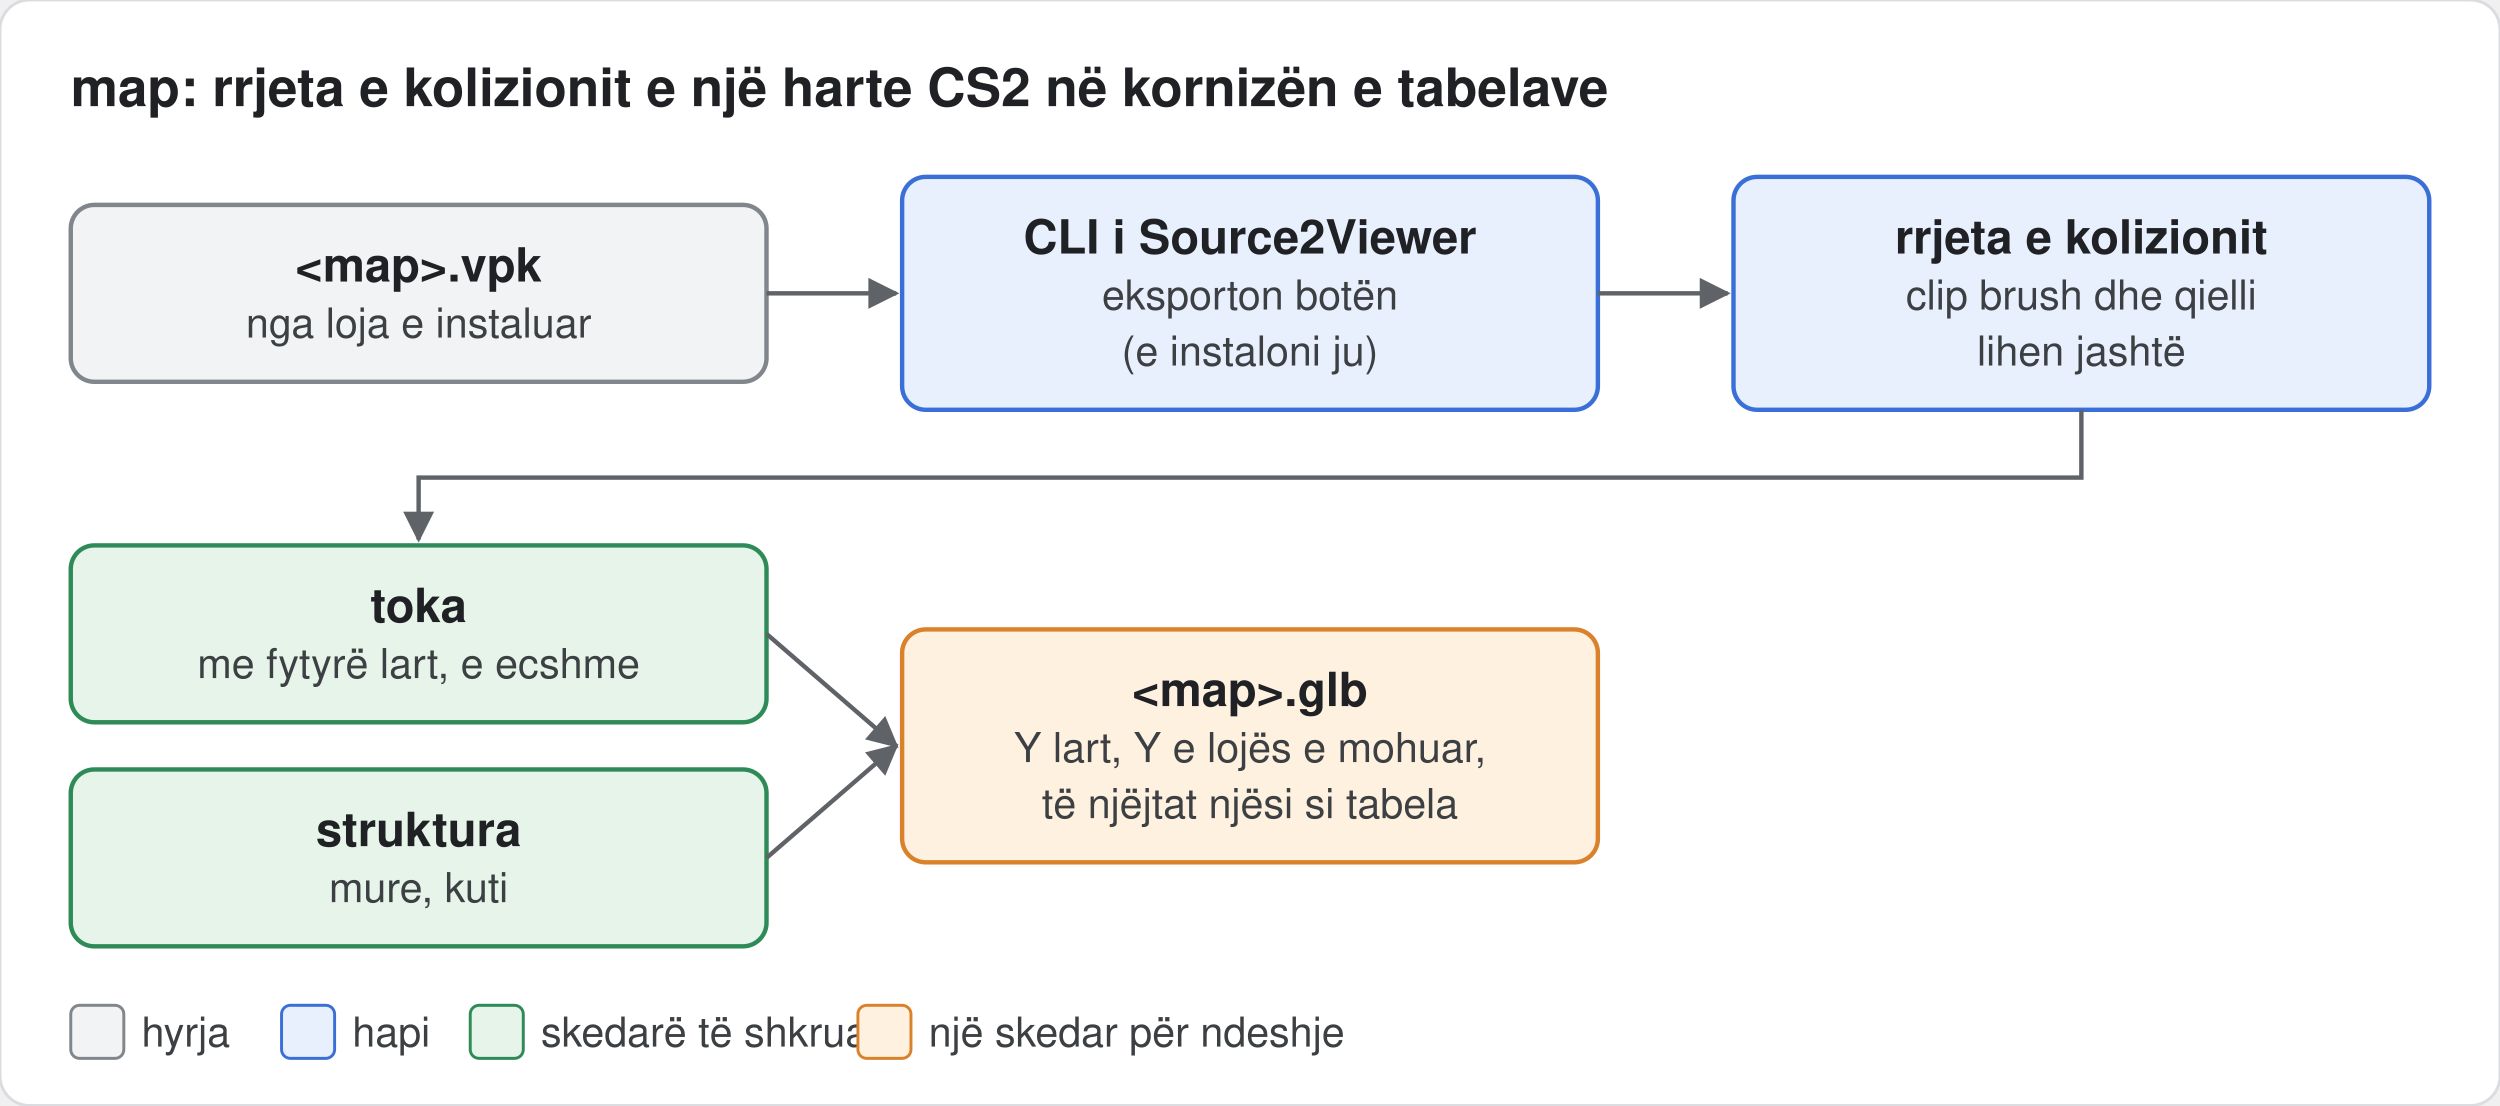
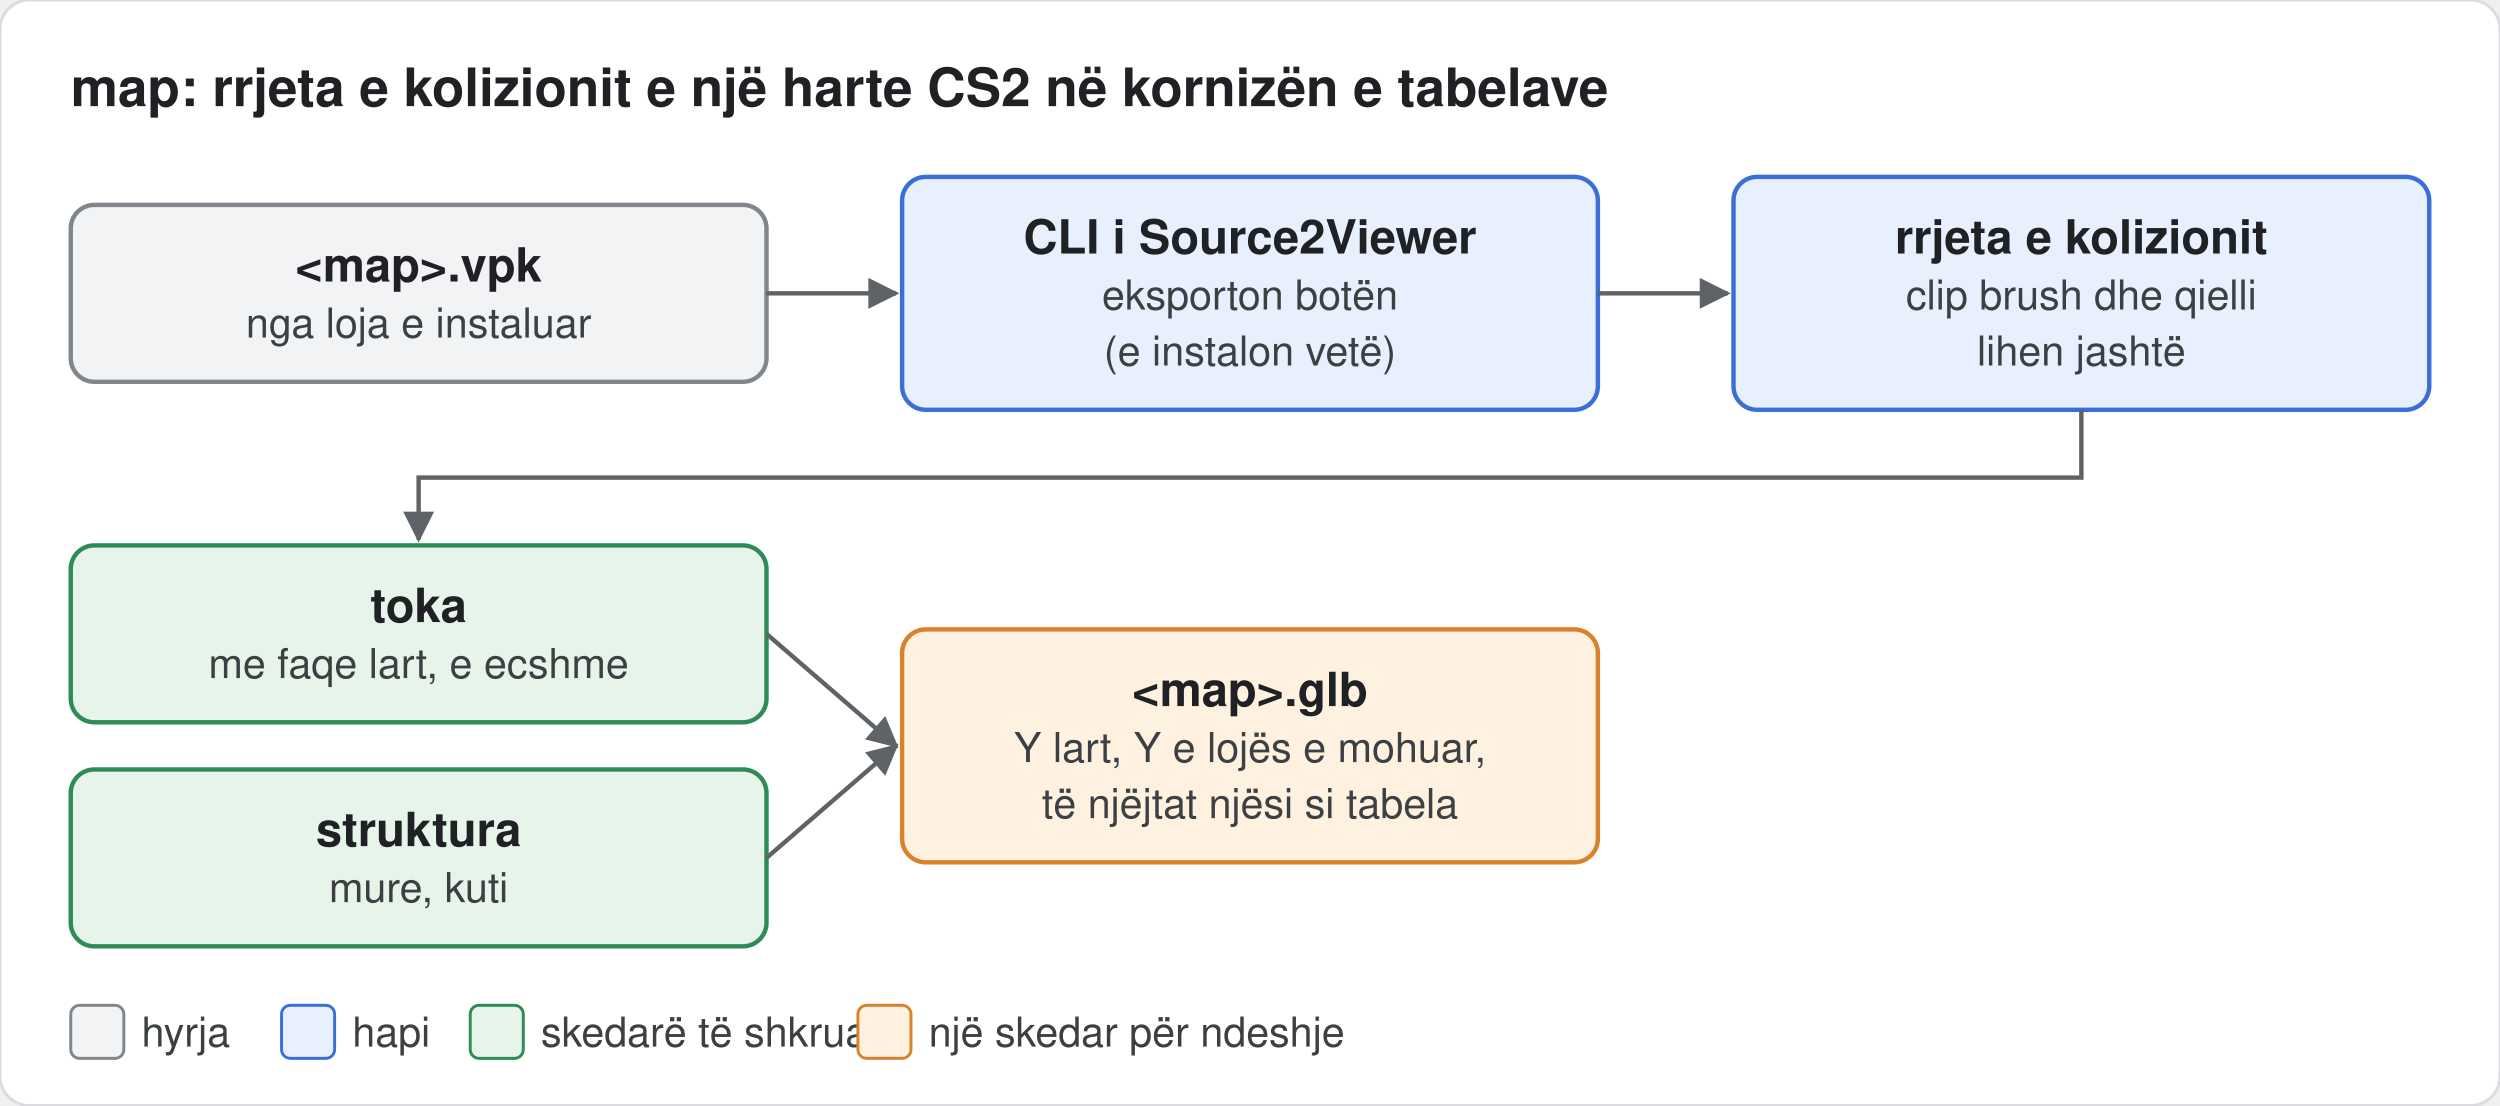
<svg xmlns="http://www.w3.org/2000/svg" width="848" height="375" viewBox="0 0 848 375" font-family="Segoe UI,Helvetica,Arial,sans-serif" role="img" aria-label="map: a CS2 map's collision mesh into the tables' frame">
  <defs>
    <marker id="a" viewBox="0 0 10 10" refX="9" refY="5" markerWidth="7" markerHeight="7" orient="auto">
      <path d="M0,0 L10,5 L0,10 z" fill="#5f6368" />
    </marker>
  </defs>
  <rect width="848" height="375" rx="10" fill="#ffffff" stroke="#dadce0" />
  <text x="24" y="36" font-size="18" font-weight="600" fill="#202124">map: rrjeta e kolizionit e një harte CS2 në kornizën e tabelave</text>
  <rect x="24" y="69.5" width="236" height="60" rx="8" fill="#f1f3f4" stroke="#80868b" stroke-width="1.5" />
  <text x="142.0" y="95.5" text-anchor="middle" font-weight="600" font-size="16" fill="#202124">&lt;map&gt;.vpk</text>
  <text x="142.0" y="114.5" text-anchor="middle" font-size="14" fill="#3c4043">nga loja e instaluar</text>
  <rect x="306" y="60.0" width="236" height="79" rx="8" fill="#e8f0fe" stroke="#3b6fd8" stroke-width="1.5" />
  <text x="424.0" y="86.0" text-anchor="middle" font-weight="600" font-size="16" fill="#202124">CLI i Source2Viewer</text>
  <text x="424.0" y="105.0" text-anchor="middle" font-size="14" fill="#3c4043">eksporton botën</text>
-   <text x="424.0" y="124.0" text-anchor="middle" font-size="14" fill="#3c4043">(e instaloni ju)</text>
+   <text x="424.0" y="124.0" text-anchor="middle" font-size="14" fill="#3c4043">(e instalon vetë)</text>
  <rect x="588" y="60.0" width="236" height="79" rx="8" fill="#e8f0fe" stroke="#3b6fd8" stroke-width="1.5" />
  <text x="706.0" y="86.0" text-anchor="middle" font-weight="600" font-size="16" fill="#202124">rrjeta e kolizionit</text>
  <text x="706.0" y="105.0" text-anchor="middle" font-size="14" fill="#3c4043">clip brush dhe qielli</text>
  <text x="706.0" y="124.0" text-anchor="middle" font-size="14" fill="#3c4043">lihen jashtë</text>
  <line x1="260" y1="99.5" x2="304" y2="99.5" stroke="#5f6368" stroke-width="1.5" marker-end="url(#a)" />
  <line x1="542" y1="99.5" x2="586" y2="99.5" stroke="#5f6368" stroke-width="1.5" marker-end="url(#a)" />
  <path d="M706.0,139.0 V162.0 H142.0 V183.0" fill="none" stroke="#5f6368" stroke-width="1.5" marker-end="url(#a)" />
  <rect x="24" y="185.0" width="236" height="60" rx="8" fill="#e6f4ea" stroke="#2e8b57" stroke-width="1.5" />
  <text x="142.0" y="211.0" text-anchor="middle" font-weight="600" font-size="16" fill="#202124">toka</text>
-   <text x="142.0" y="230.0" text-anchor="middle" font-size="14" fill="#3c4043">me fytyrë lart, e ecshme</text>
+   <text x="142.0" y="230.0" text-anchor="middle" font-size="14" fill="#3c4043">me faqe lart, e ecshme</text>
  <rect x="24" y="261.0" width="236" height="60" rx="8" fill="#e6f4ea" stroke="#2e8b57" stroke-width="1.5" />
  <text x="142.0" y="287.0" text-anchor="middle" font-weight="600" font-size="16" fill="#202124">struktura</text>
  <text x="142.0" y="306.0" text-anchor="middle" font-size="14" fill="#3c4043">mure, kuti</text>
  <rect x="306" y="213.5" width="236" height="79" rx="8" fill="#fff1e0" stroke="#d9822b" stroke-width="1.5" />
  <text x="424.0" y="239.5" text-anchor="middle" font-weight="600" font-size="16" fill="#202124">&lt;map&gt;.glb</text>
  <text x="424.0" y="258.5" text-anchor="middle" font-size="14" fill="#3c4043">Y lart, Y e lojës e mohuar,</text>
  <text x="424.0" y="277.5" text-anchor="middle" font-size="14" fill="#3c4043">të njëjtat njësi si tabela</text>
  <line x1="260" y1="215.0" x2="304" y2="253.0" stroke="#5f6368" stroke-width="1.5" marker-end="url(#a)" />
  <line x1="260" y1="291.0" x2="304" y2="253.0" stroke="#5f6368" stroke-width="1.5" marker-end="url(#a)" />
  <rect x="24" y="341" width="18" height="18" rx="3" fill="#f1f3f4" stroke="#80868b" />
  <text x="48" y="355" font-size="14" fill="#3c4043">hyrja</text>
  <rect x="95.5" y="341" width="18" height="18" rx="3" fill="#e8f0fe" stroke="#3b6fd8" />
  <text x="119.5" y="355" font-size="14" fill="#3c4043">hapi</text>
  <rect x="159.5" y="341" width="18" height="18" rx="3" fill="#e6f4ea" stroke="#2e8b57" />
  <text x="183.5" y="355" font-size="14" fill="#3c4043">skedarë të shkruar</text>
  <rect x="291.0" y="341" width="18" height="18" rx="3" fill="#fff1e0" stroke="#d9822b" />
  <text x="315.0" y="355" font-size="14" fill="#3c4043">një skedar për ndeshje</text>
</svg>
